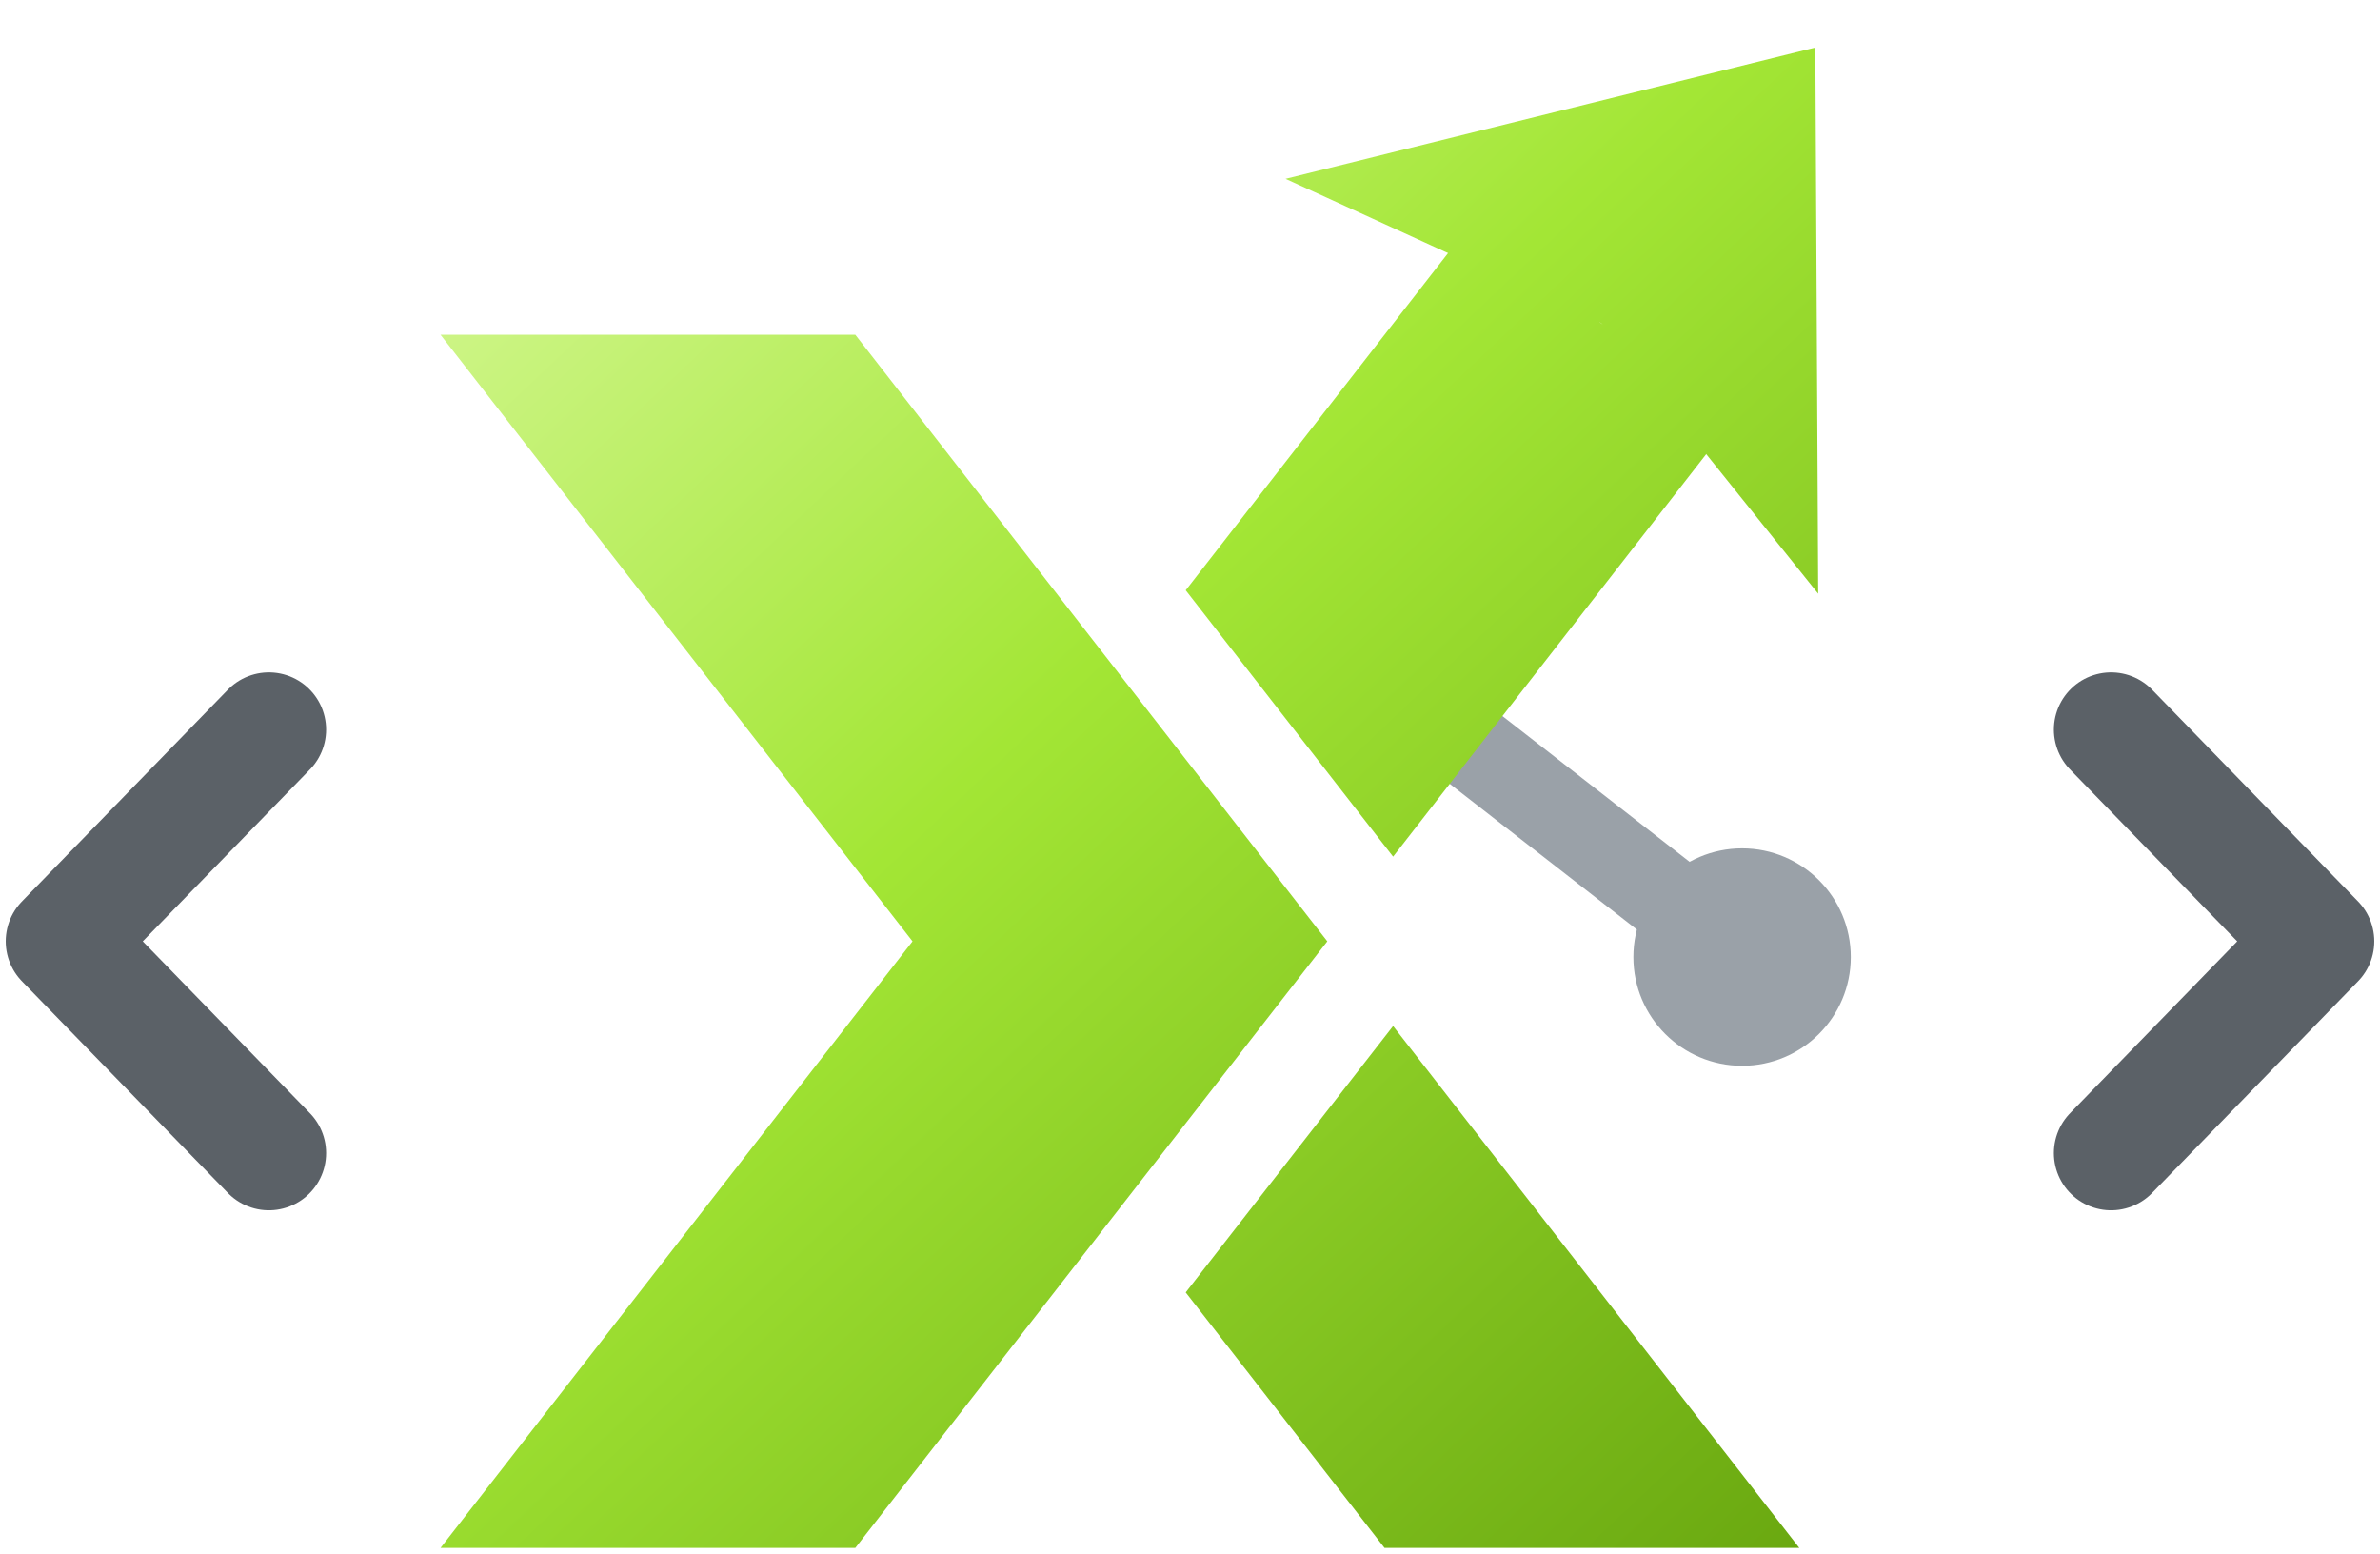
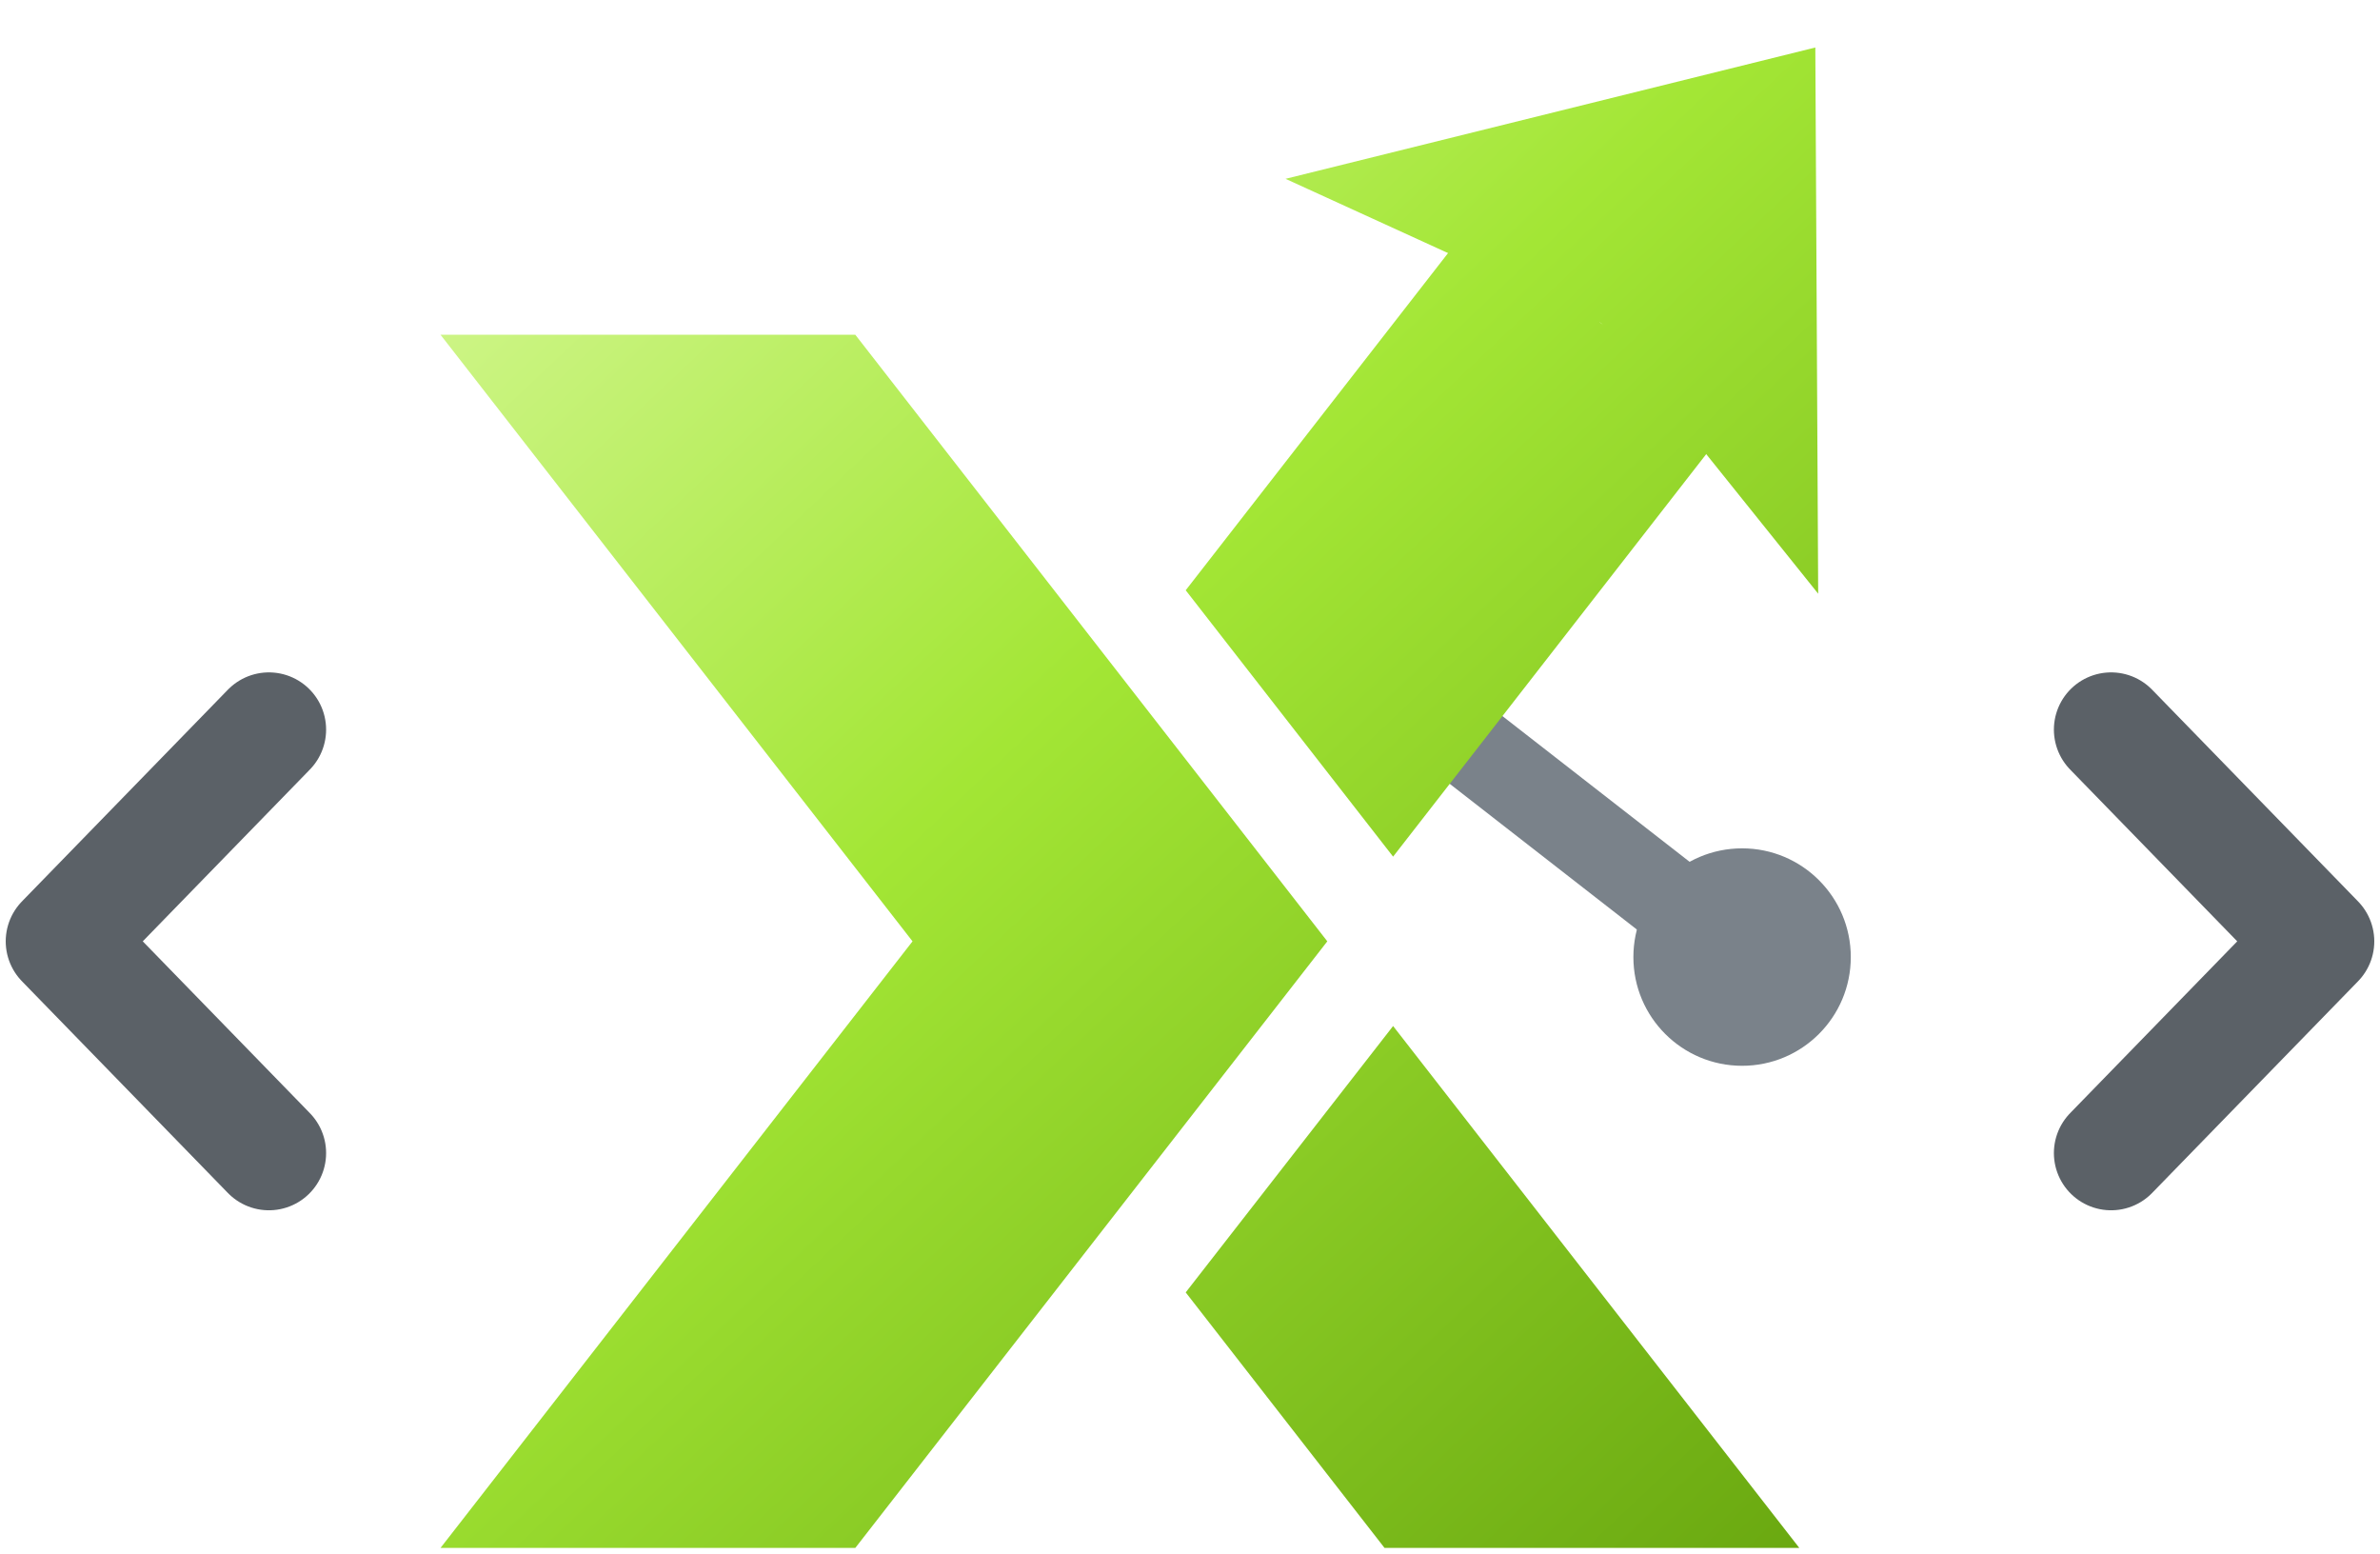
<svg xmlns="http://www.w3.org/2000/svg" viewBox="96 183.0 832 543.0" width="832" height="543.0" role="img" aria-label="@xtandard/xyte">
  <defs>
    <linearGradient id="lime" x1="250" y1="200" x2="760" y2="740" gradientUnits="userSpaceOnUse">
      <stop offset="0" stop-color="#D9F99D" />
      <stop offset=".42" stop-color="#A3E635" />
      <stop offset="1" stop-color="#65A30D" />
    </linearGradient>
  </defs>
  <g fill="none" stroke="#5B6167" stroke-width="40" stroke-linecap="round" stroke-linejoin="round">
    <path d="M190 438L118 512L190 586" />
    <path d="M834 438L906 512L834 586" />
  </g>
  <g>
-     <path d="M566.9 410L705.0 517.5" stroke="#9AA1A8" stroke-width="30" stroke-linecap="round" fill="none" />
-     <circle cx="705.0" cy="517.5" r="38" fill="#9AA1A8" />
+     <path d="M566.9 410L705.0 517.5" stroke="#7A828A" stroke-width="30" stroke-linecap="round" fill="none" />
+     <circle cx="705.0" cy="517.5" r="38" fill="#7A828A" />
  </g>
  <path d="M250 300L395 300L560 512L395 724L250 724L415 512Z" fill="url(#lime)" />
  <path d="M610.5 260.8L700.8 331.0L583.0 482.4L510.5 389.3Z" fill="url(#lime)" />
  <path d="M545.4 245.5L730.6 199.6L731.6 390.5L655.7 295.9Z" fill="url(#lime)" />
  <path d="M580.0 724L725.0 724L583.0 541.6L510.5 634.7Z" fill="url(#lime)" />
</svg>
